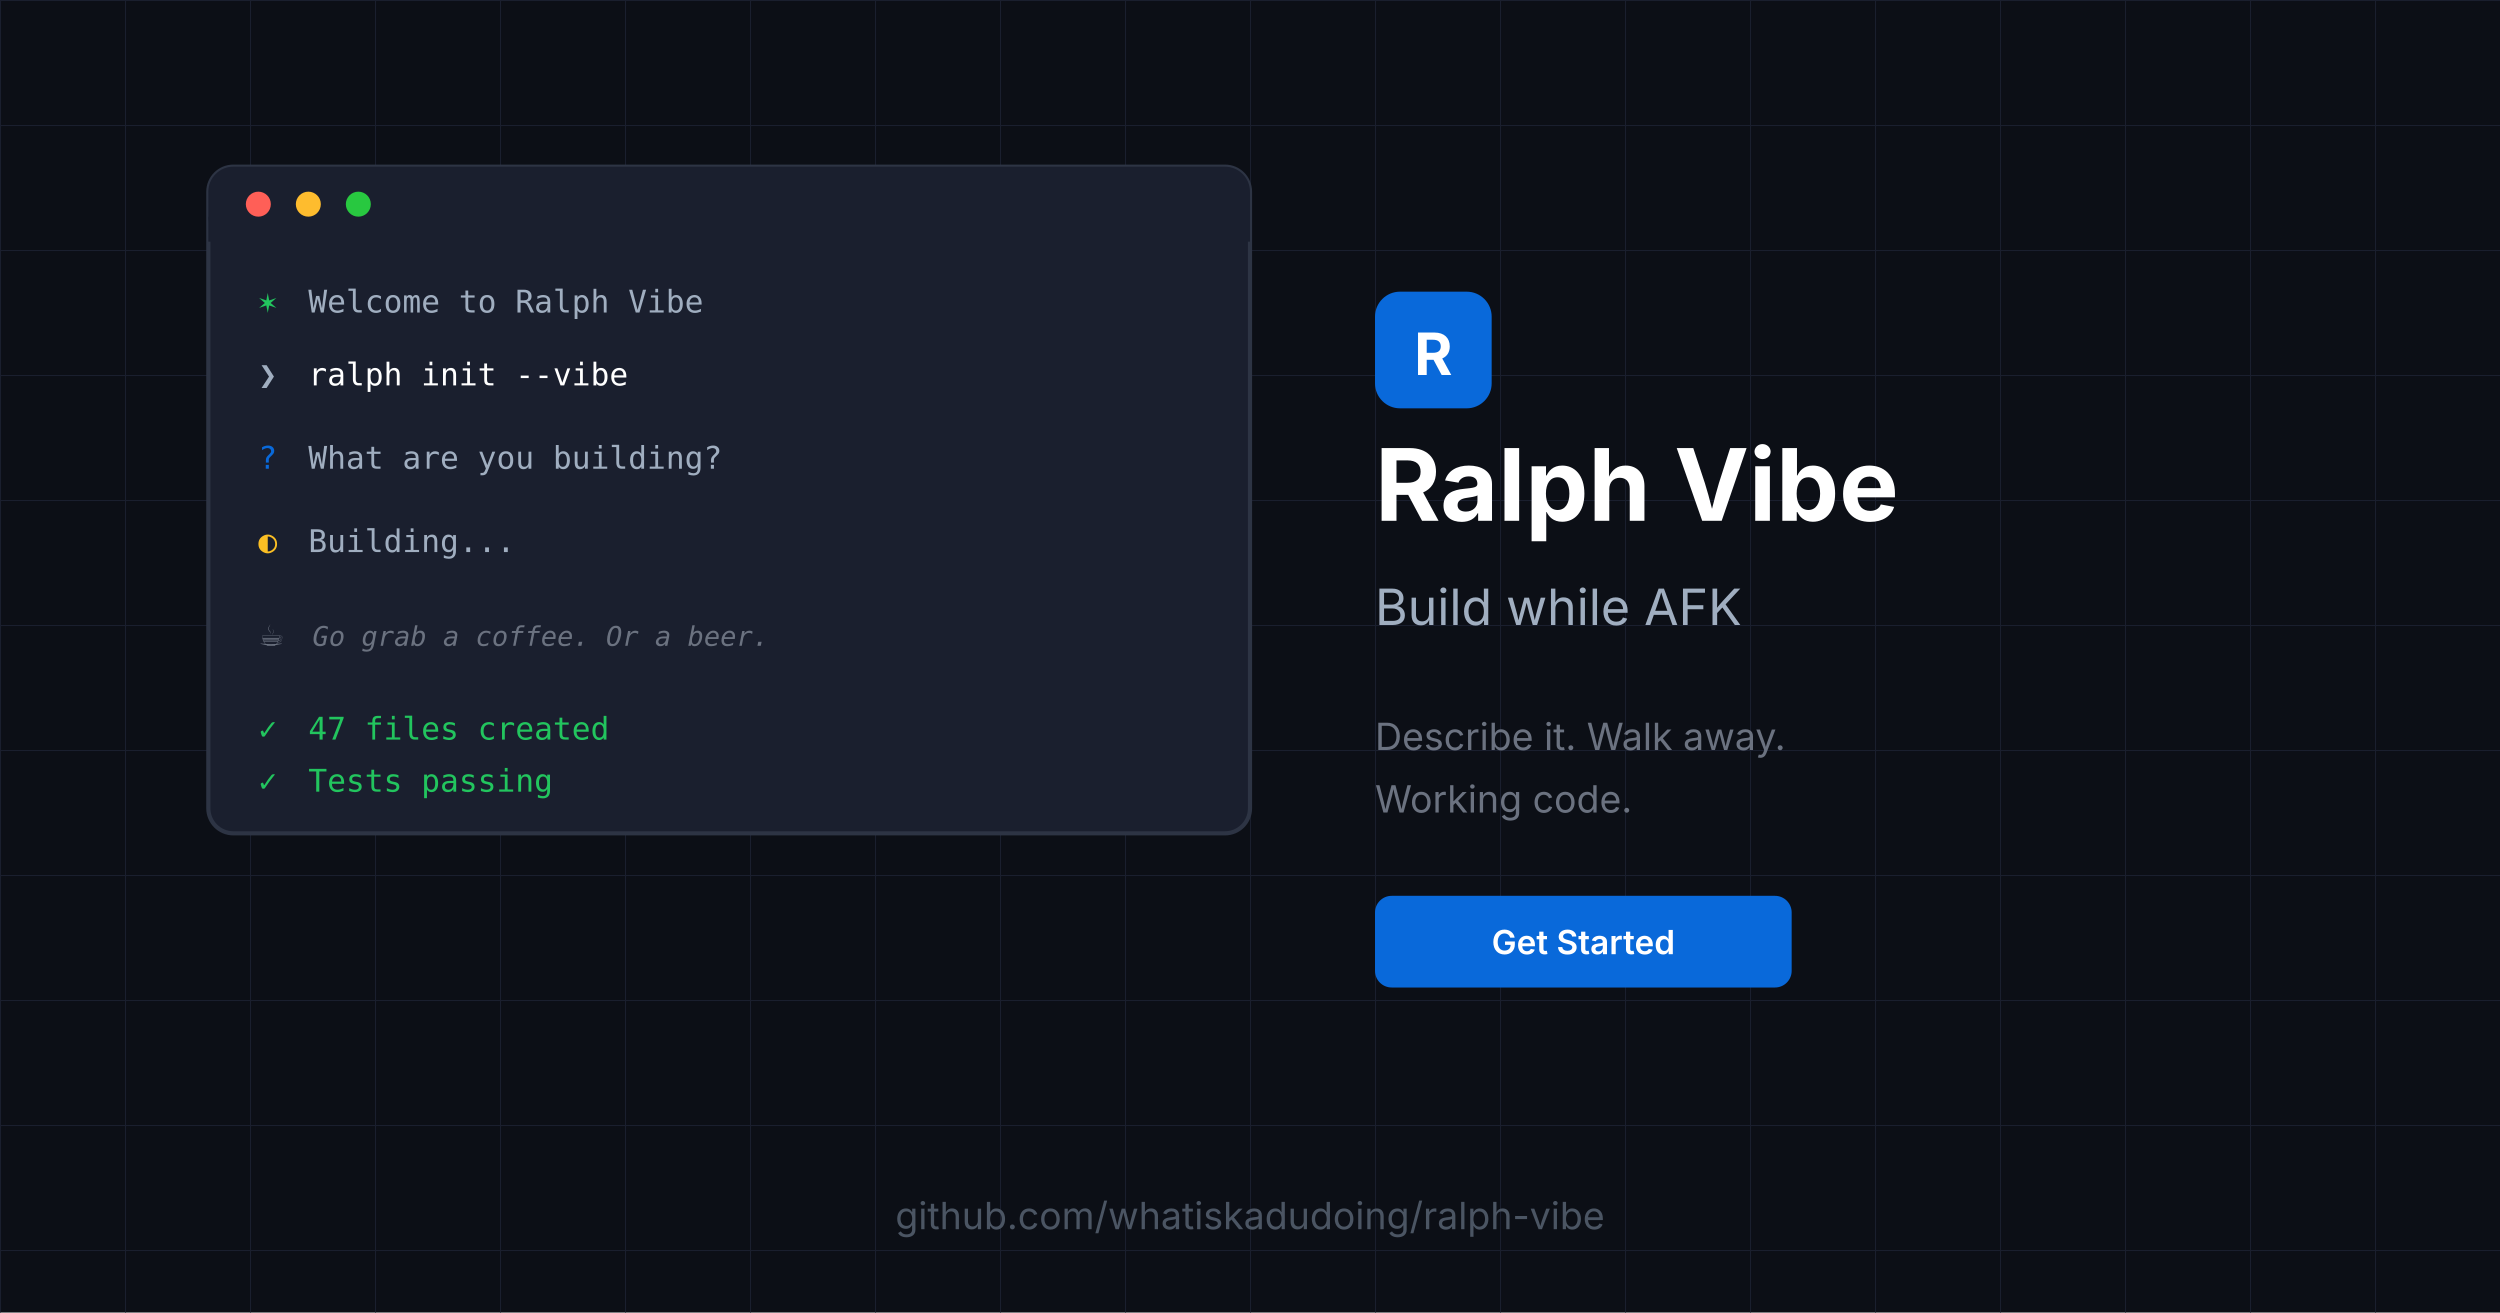
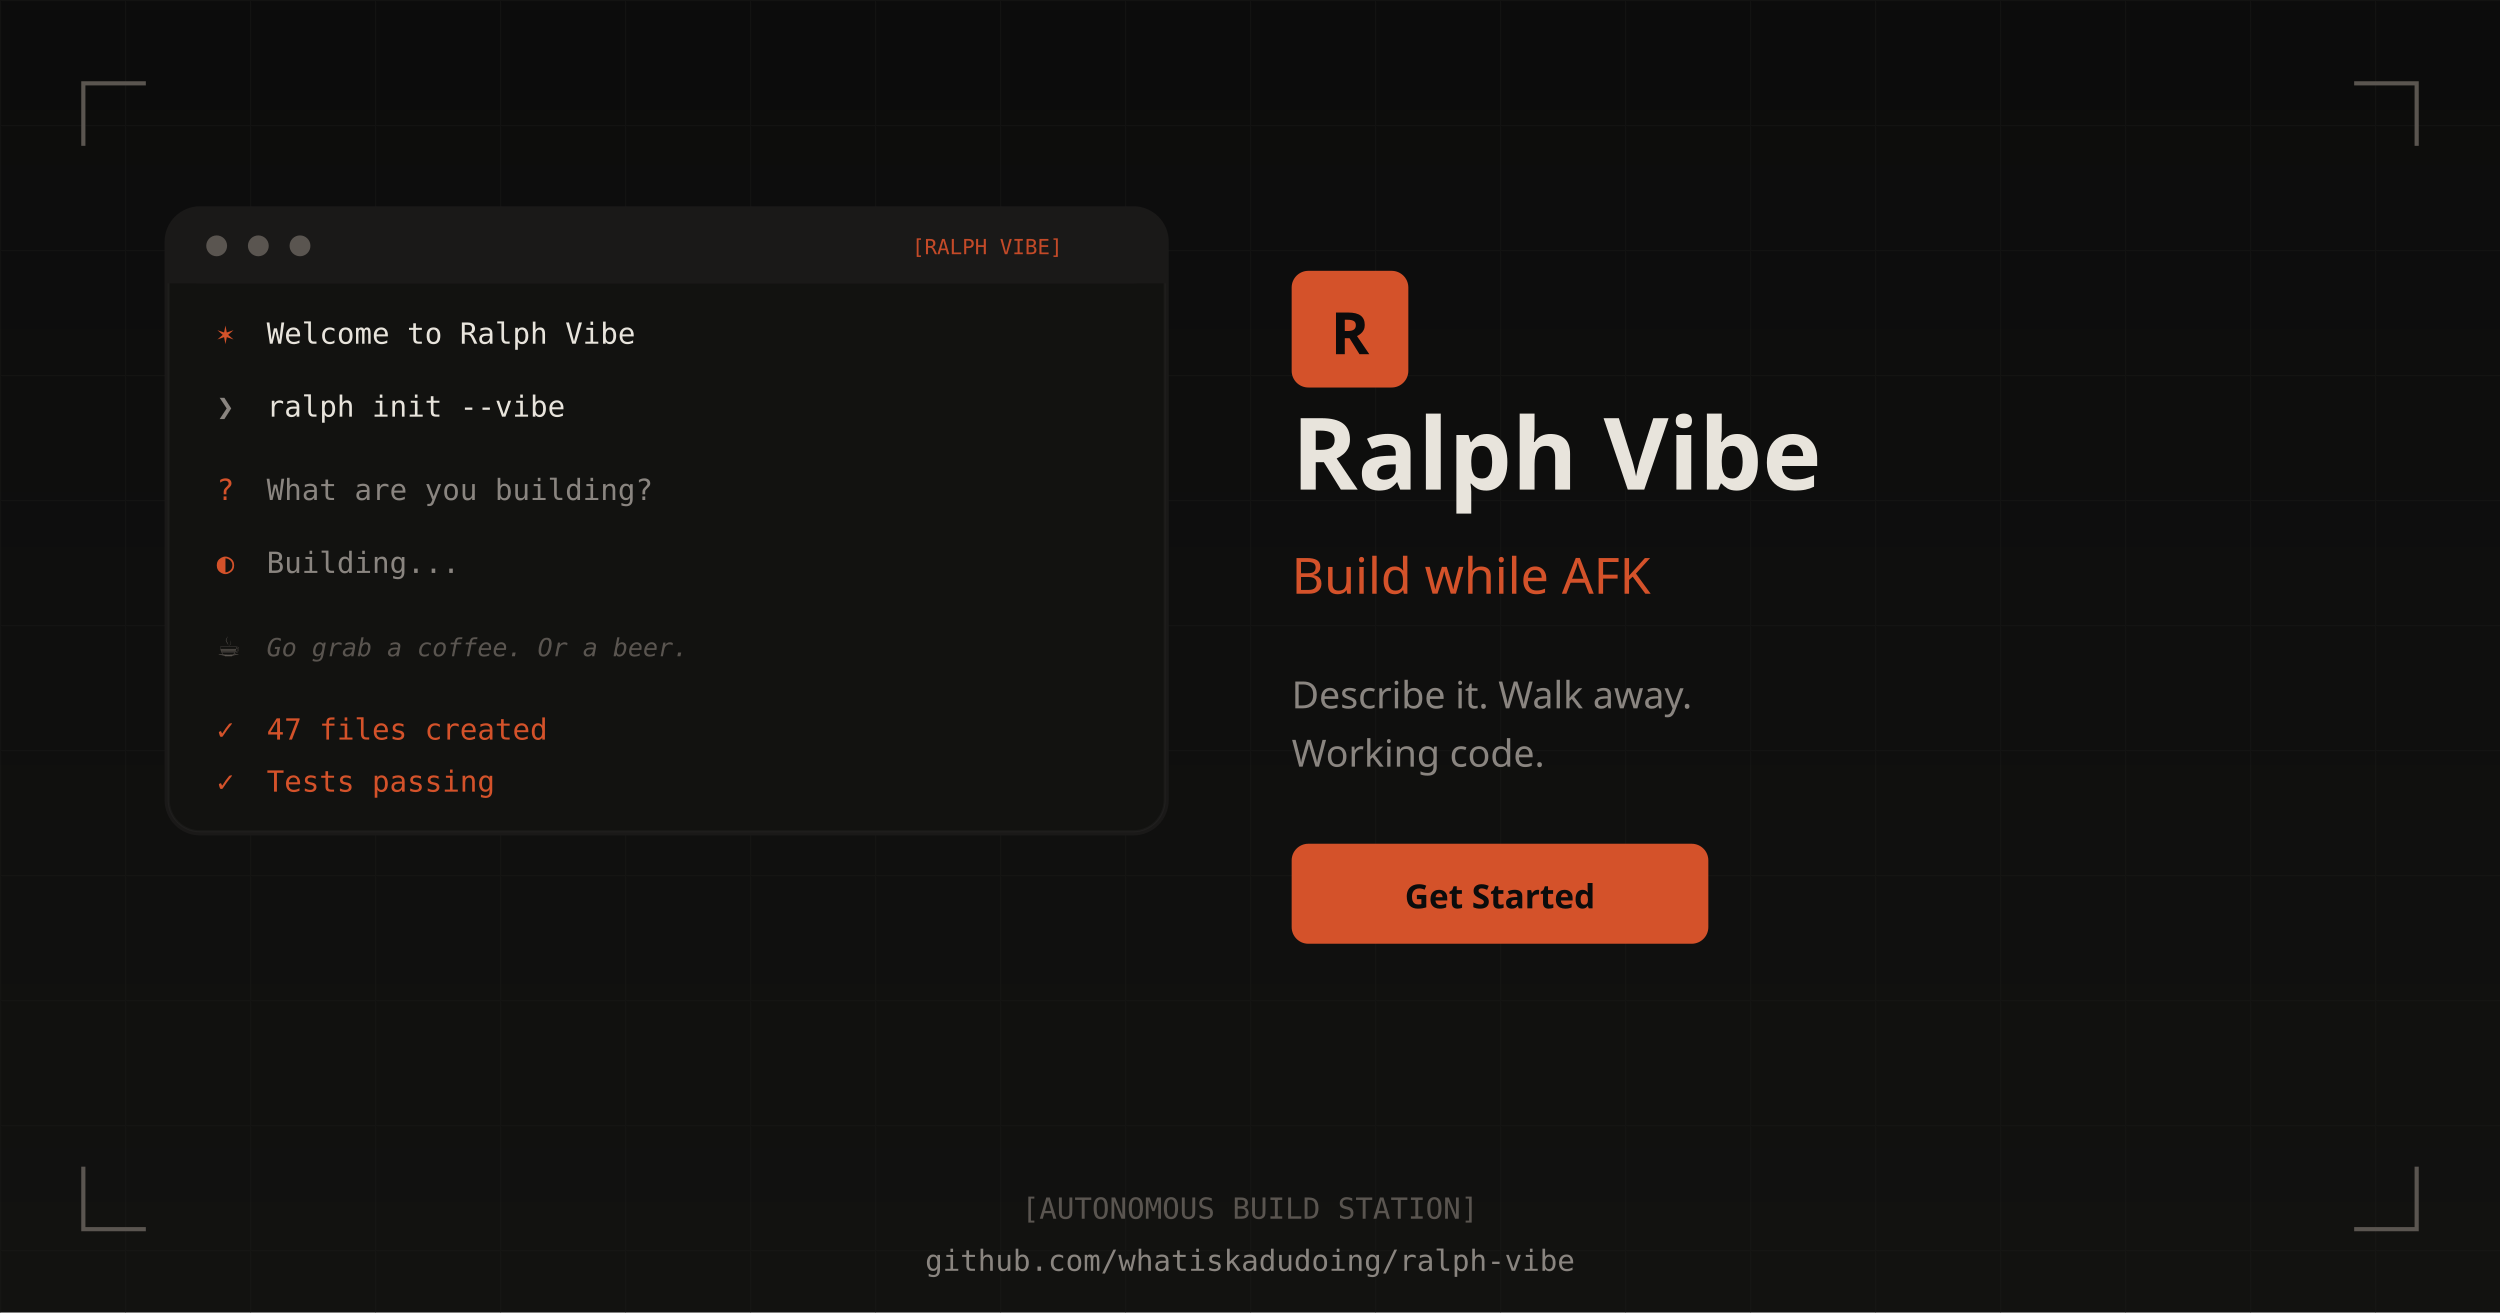
<svg xmlns="http://www.w3.org/2000/svg" width="1200" height="630" viewBox="0 0 1200 630">
-   <rect width="1200" height="630" fill="#0c0f16" />
  <defs>
+     <linearGradient id="voidGradient" x1="0%" y1="0%" x2="0%" y2="100%">
+       <stop offset="0%" stop-color="#0C0C0C" />
+       <stop offset="100%" stop-color="#121210" />
+     </linearGradient>
    <pattern id="grid" width="60" height="60" patternUnits="userSpaceOnUse">
-       <path d="M 60 0 L 0 0 0 60" fill="none" stroke="#1a1f2e" stroke-width="1" />
+       <path d="M 60 0 L 0 0 0 60" fill="none" stroke="#1A1918" stroke-width="1" />
    </pattern>
  </defs>
-   <rect width="1200" height="630" fill="url(#grid)" />
-   <g transform="translate(100, 80)">
-     <rect x="0" y="0" width="500" height="320" rx="12" fill="#1a1f2e" stroke="#2d3444" stroke-width="2" />
-     <rect x="0" y="0" width="500" height="36" rx="12" fill="#1a1f2e" />
-     <rect x="0" y="24" width="500" height="12" fill="#1a1f2e" />
-     <circle cx="24" cy="18" r="6" fill="#ff5f57" />
-     <circle cx="48" cy="18" r="6" fill="#febc2e" />
-     <circle cx="72" cy="18" r="6" fill="#28c840" />
-     <text x="24" y="70" font-family="ui-monospace, SFMono-Regular, SF Mono, Menlo, monospace" font-size="15" fill="#22c55e">✶</text>
-     <text x="48" y="70" font-family="ui-monospace, SFMono-Regular, SF Mono, Menlo, monospace" font-size="15" fill="#a0aec0">Welcome to Ralph Vibe</text>
-     <text x="24" y="105" font-family="ui-monospace, SFMono-Regular, SF Mono, Menlo, monospace" font-size="15" fill="#a0aec0">❯</text>
-     <text x="48" y="105" font-family="ui-monospace, SFMono-Regular, SF Mono, Menlo, monospace" font-size="15" fill="#ffffff">ralph init --vibe</text>
-     <text x="24" y="145" font-family="ui-monospace, SFMono-Regular, SF Mono, Menlo, monospace" font-size="15" fill="#0969da">?</text>
-     <text x="48" y="145" font-family="ui-monospace, SFMono-Regular, SF Mono, Menlo, monospace" font-size="15" fill="#a0aec0">What are you building?</text>
-     <text x="24" y="185" font-family="ui-monospace, SFMono-Regular, SF Mono, Menlo, monospace" font-size="15" fill="#fbbf24">◐</text>
-     <text x="48" y="185" font-family="ui-monospace, SFMono-Regular, SF Mono, Menlo, monospace" font-size="15" fill="#a0aec0">Building...</text>
-     <text x="24" y="230" font-family="ui-monospace, SFMono-Regular, SF Mono, Menlo, monospace" font-size="14" fill="#6b7280">☕</text>
-     <text x="50" y="230" font-family="ui-monospace, SFMono-Regular, SF Mono, Menlo, monospace" font-size="13" fill="#6b7280" font-style="italic">Go grab a coffee. Or a beer.</text>
-     <text x="24" y="275" font-family="ui-monospace, SFMono-Regular, SF Mono, Menlo, monospace" font-size="15" fill="#22c55e">✓</text>
-     <text x="48" y="275" font-family="ui-monospace, SFMono-Regular, SF Mono, Menlo, monospace" font-size="15" fill="#22c55e">47 files created</text>
-     <text x="24" y="300" font-family="ui-monospace, SFMono-Regular, SF Mono, Menlo, monospace" font-size="15" fill="#22c55e">✓</text>
-     <text x="48" y="300" font-family="ui-monospace, SFMono-Regular, SF Mono, Menlo, monospace" font-size="15" fill="#22c55e">Tests passing</text>
+   <rect width="1200" height="630" fill="url(#voidGradient)" />
+   <rect width="1200" height="630" fill="url(#grid)" opacity="0.5" />
+   <g stroke="#5A5550" stroke-width="2" fill="none">
+     <path d="M 40 70 L 40 40 L 70 40" />
+     <path d="M 1130 40 L 1160 40 L 1160 70" />
+     <path d="M 1160 560 L 1160 590 L 1130 590" />
+     <path d="M 70 590 L 40 590 L 40 560" />
  </g>
-   <g transform="translate(660, 140)">
-     <rect x="0" y="0" width="56" height="56" rx="12" fill="#0969da" />
-     <text x="28" y="40" font-family="system-ui, -apple-system, sans-serif" font-size="28" font-weight="bold" fill="white" text-anchor="middle">R</text>
-     <text x="0" y="110" font-family="system-ui, -apple-system, sans-serif" font-size="48" font-weight="bold" fill="white">Ralph Vibe</text>
-     <text x="0" y="160" font-family="system-ui, -apple-system, sans-serif" font-size="24" fill="#a0aec0">Build while AFK</text>
-     <text x="0" y="220" font-family="system-ui, -apple-system, sans-serif" font-size="18" fill="#6b7280">Describe it. Walk away.</text>
-     <text x="0" y="250" font-family="system-ui, -apple-system, sans-serif" font-size="18" fill="#6b7280">Working code.</text>
-     <rect x="0" y="290" width="200" height="44" rx="8" fill="#0969da" />
-     <text x="100" y="318" font-family="system-ui, -apple-system, sans-serif" font-size="16" font-weight="600" fill="white" text-anchor="middle">Get Started</text>
+   <g transform="translate(80, 100)">
+     <rect x="0" y="0" width="480" height="300" rx="16" fill="#121210" stroke="#1A1918" stroke-width="2" />
+     <rect x="1" y="1" width="478" height="298" rx="15" fill="none" stroke="rgba(255,255,255,0.03)" stroke-width="1" />
+     <rect x="0" y="0" width="480" height="36" rx="16" fill="#1A1918" />
+     <rect x="0" y="20" width="480" height="16" fill="#1A1918" />
+     <circle cx="24" cy="18" r="5" fill="#5A5550" />
+     <circle cx="44" cy="18" r="5" fill="#5A5550" />
+     <circle cx="64" cy="18" r="5" fill="#5A5550" />
+     <text x="430" y="22" font-family="ui-monospace, 'JetBrains Mono', monospace" font-size="10" fill="#C44A28" text-anchor="end">[RALPH VIBE]</text>
+     <text x="24" y="65" font-family="ui-monospace, 'JetBrains Mono', monospace" font-size="14" fill="#D4522A">✶</text>
+     <text x="48" y="65" font-family="ui-monospace, 'JetBrains Mono', monospace" font-size="14" fill="#E8E4DC">Welcome to Ralph Vibe</text>
+     <text x="24" y="100" font-family="ui-monospace, 'JetBrains Mono', monospace" font-size="14" fill="#8A8580">❯</text>
+     <text x="48" y="100" font-family="ui-monospace, 'JetBrains Mono', monospace" font-size="14" fill="#E8E4DC">ralph init --vibe</text>
+     <text x="24" y="140" font-family="ui-monospace, 'JetBrains Mono', monospace" font-size="14" fill="#D4522A">?</text>
+     <text x="48" y="140" font-family="ui-monospace, 'JetBrains Mono', monospace" font-size="14" fill="#8A8580">What are you building?</text>
+     <text x="24" y="175" font-family="ui-monospace, 'JetBrains Mono', monospace" font-size="14" fill="#D4522A">◐</text>
+     <text x="48" y="175" font-family="ui-monospace, 'JetBrains Mono', monospace" font-size="14" fill="#8A8580">Building...</text>
+     <text x="24" y="215" font-family="ui-monospace, 'JetBrains Mono', monospace" font-size="13" fill="#5A5550">☕</text>
+     <text x="48" y="215" font-family="ui-monospace, 'JetBrains Mono', monospace" font-size="12" fill="#5A5550" font-style="italic">Go grab a coffee. Or a beer.</text>
+     <text x="24" y="255" font-family="ui-monospace, 'JetBrains Mono', monospace" font-size="14" fill="#D4522A">✓</text>
+     <text x="48" y="255" font-family="ui-monospace, 'JetBrains Mono', monospace" font-size="14" fill="#D4522A">47 files created</text>
+     <text x="24" y="280" font-family="ui-monospace, 'JetBrains Mono', monospace" font-size="14" fill="#D4522A">✓</text>
+     <text x="48" y="280" font-family="ui-monospace, 'JetBrains Mono', monospace" font-size="14" fill="#D4522A">Tests passing</text>
  </g>
-   <text x="600" y="590" font-family="system-ui, -apple-system, sans-serif" font-size="18" fill="#4b5563" text-anchor="middle">github.com/whatiskadudoing/ralph-vibe</text>
+   <g transform="translate(620, 130)">
+     <rect x="0" y="0" width="56" height="56" rx="8" fill="#D4522A" />
+     <text x="28" y="40" font-family="'Space Grotesk', system-ui, sans-serif" font-size="28" font-weight="700" fill="#0C0C0C" text-anchor="middle">R</text>
+     <text x="0" y="105" font-family="'Space Grotesk', system-ui, sans-serif" font-size="48" font-weight="700" fill="#E8E4DC">Ralph Vibe</text>
+     <text x="0" y="155" font-family="'Space Grotesk', system-ui, sans-serif" font-size="24" fill="#D4522A">Build while AFK</text>
+     <text x="0" y="210" font-family="'Space Grotesk', system-ui, sans-serif" font-size="18" fill="#8A8580">Describe it. Walk away.</text>
+     <text x="0" y="238" font-family="'Space Grotesk', system-ui, sans-serif" font-size="18" fill="#8A8580">Working code.</text>
+     <rect x="0" y="275" width="200" height="48" rx="8" fill="#D4522A" />
+     <text x="100" y="306" font-family="'Space Grotesk', system-ui, sans-serif" font-size="16" font-weight="600" fill="#0C0C0C" text-anchor="middle">Get Started</text>
+   </g>
+   <text x="600" y="585" font-family="ui-monospace, 'JetBrains Mono', monospace" font-size="14" fill="#5A5550" text-anchor="middle">[AUTONOMOUS BUILD STATION]</text>
+   <text x="600" y="610" font-family="ui-monospace, 'JetBrains Mono', monospace" font-size="14" fill="#8A8580" text-anchor="middle">github.com/whatiskadudoing/ralph-vibe</text>
</svg>
